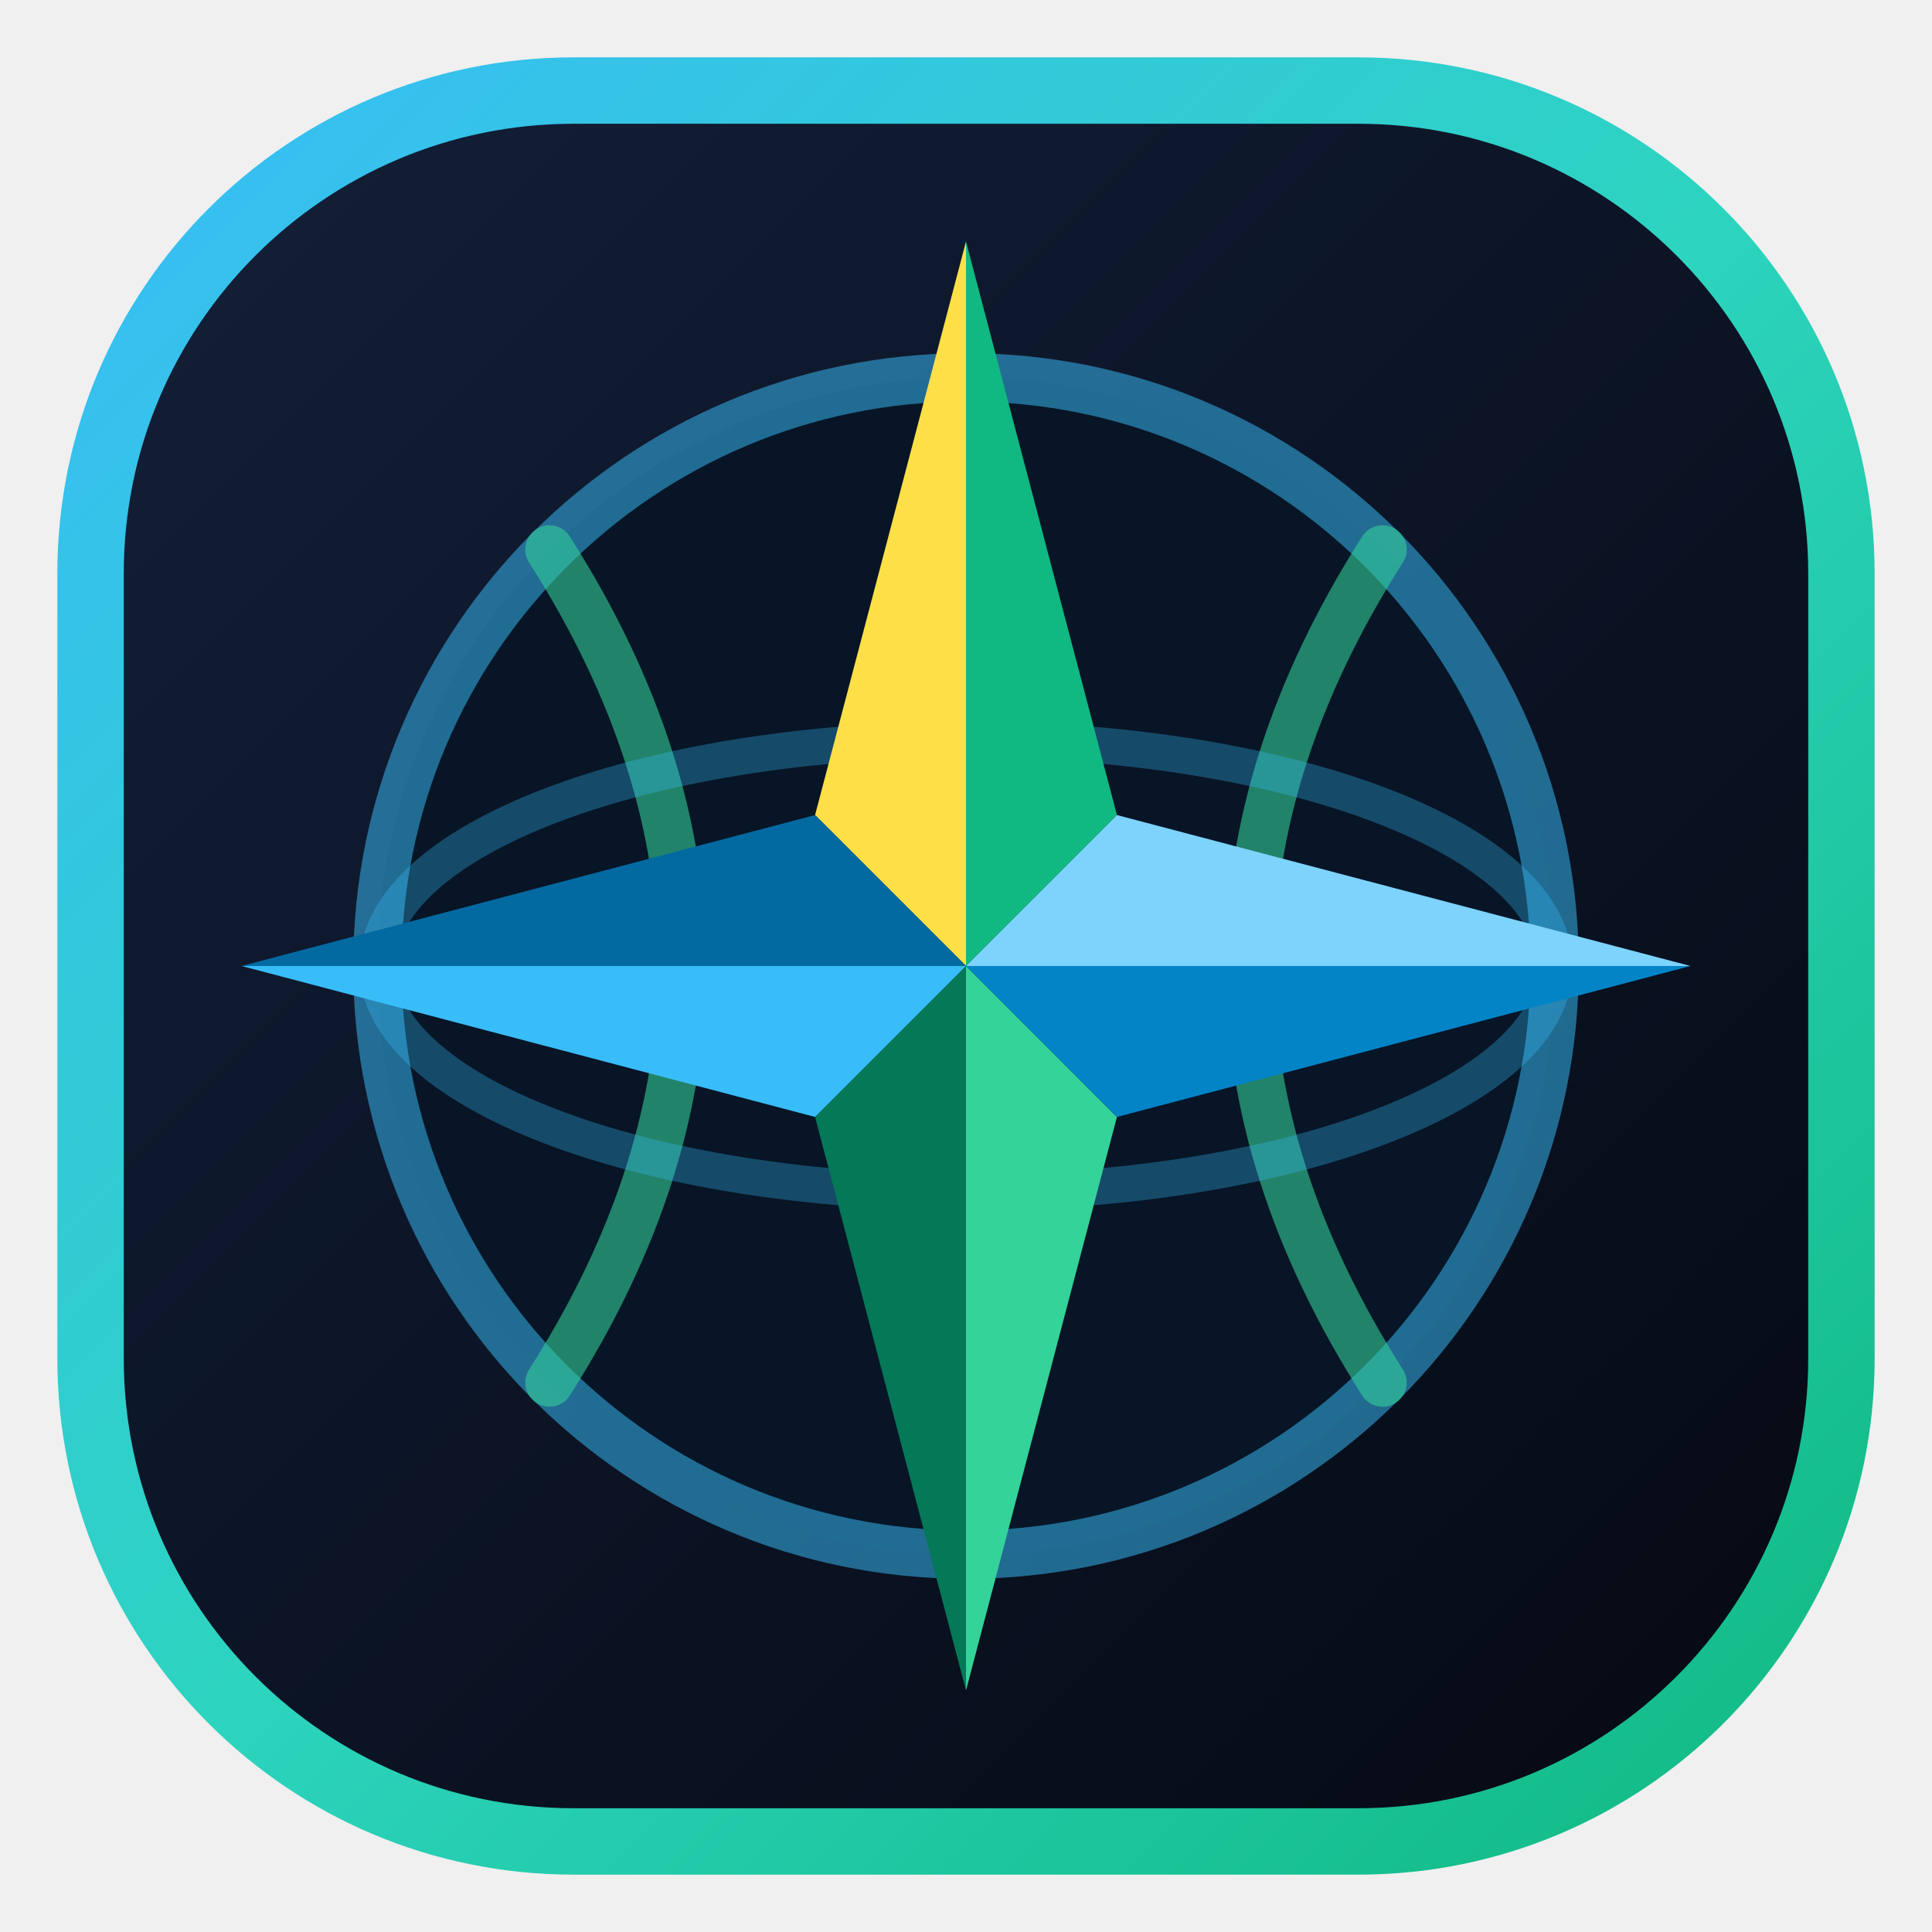
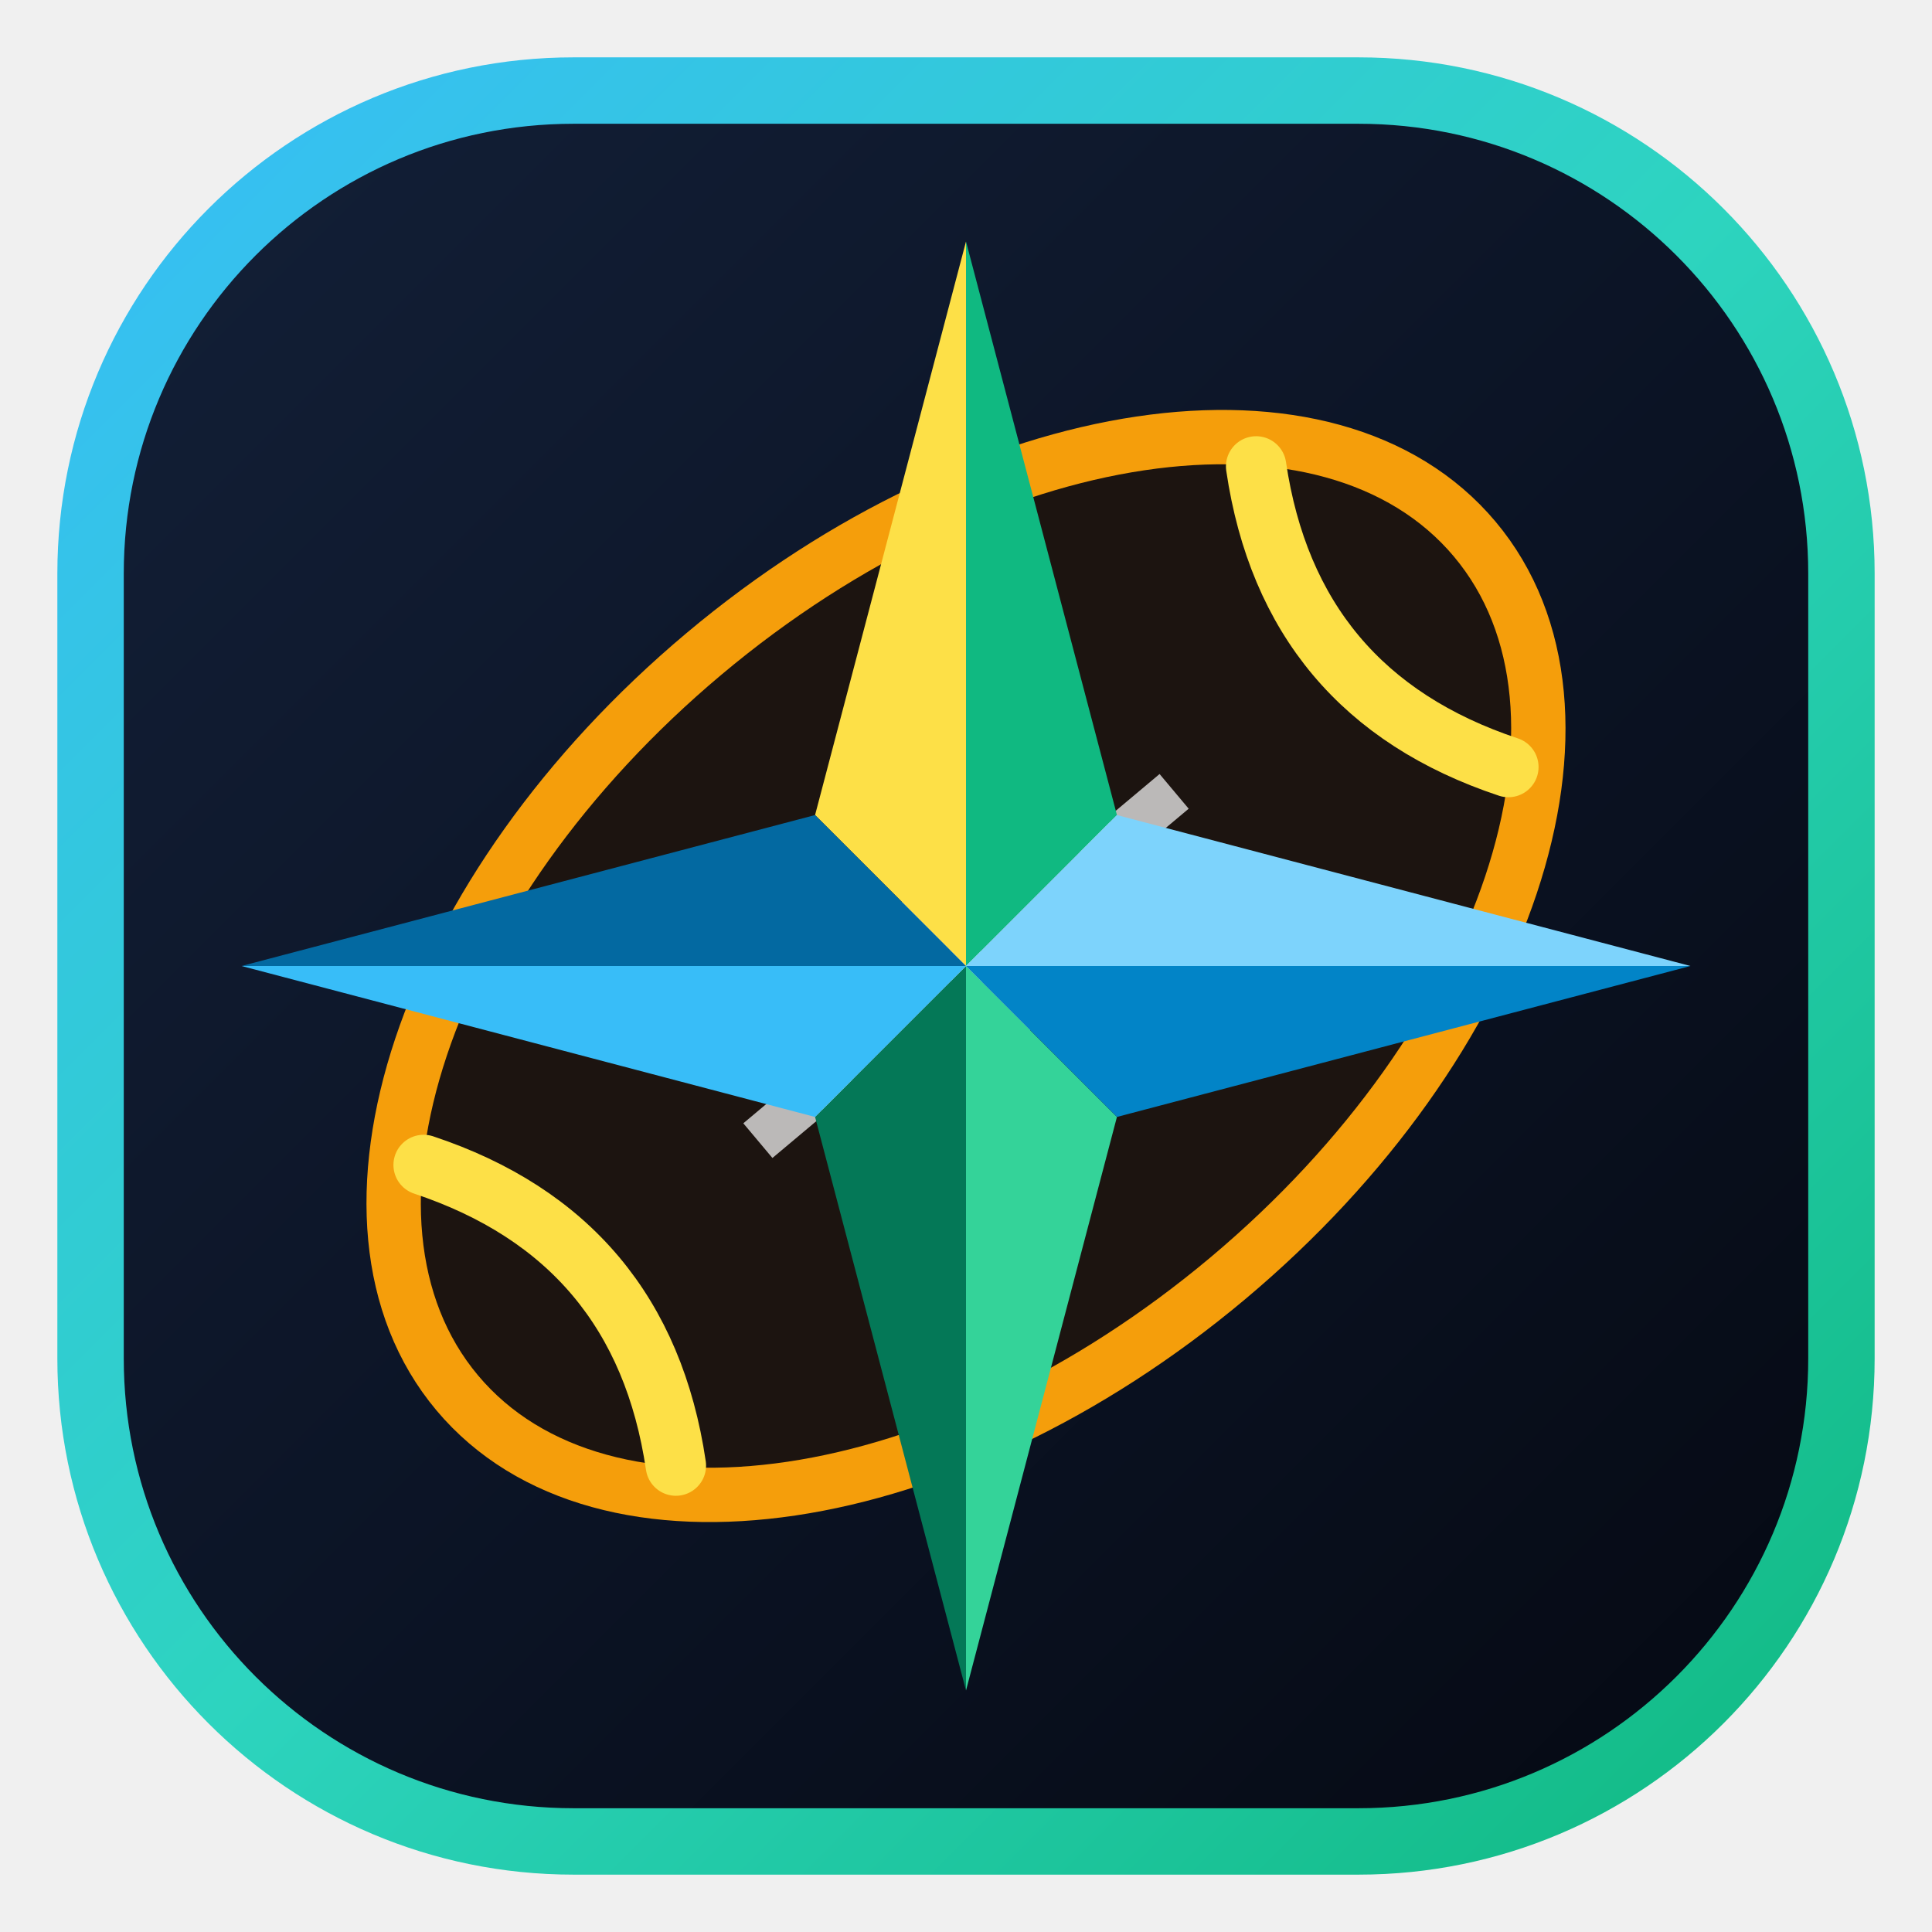
<svg xmlns="http://www.w3.org/2000/svg" width="512" height="512" viewBox="0 0 64 64" fill="none">
  <defs>
    <linearGradient id="bgGrad" x1="0%" y1="0%" x2="100%" y2="100%">
      <stop offset="0%" stop-color="#132038" />
      <stop offset="55%" stop-color="#0b1324" />
      <stop offset="100%" stop-color="#050912" />
    </linearGradient>
    <linearGradient id="rimGrad" x1="0%" y1="0%" x2="100%" y2="100%">
      <stop offset="0%" stop-color="#38bdf8" />
      <stop offset="50%" stop-color="#2dd4bf" />
      <stop offset="100%" stop-color="#10b981" />
    </linearGradient>
  </defs>
  <rect x="3" y="3" width="58" height="58" rx="16" fill="url(#bgGrad)" stroke="url(#rimGrad)" stroke-width="2.2" />
-   <circle cx="32" cy="32" r="19.5" fill="#071526" stroke="#38bdf8" stroke-opacity="0.52" stroke-width="1.6" />
-   <path d="M 18.2 18.2 Q 27 32 18.2 45.8" stroke="#34d399" stroke-opacity="0.58" stroke-width="1.6" stroke-linecap="round" />
-   <path d="M 45.8 18.2 Q 37 32 45.8 45.8" stroke="#34d399" stroke-opacity="0.58" stroke-width="1.6" stroke-linecap="round" />
-   <ellipse cx="32" cy="32" rx="19.5" ry="7.5" stroke="#38bdf8" stroke-opacity="0.32" stroke-width="1.2" />
+   <g transform="rotate(-40 32 32)">
+     <ellipse cx="32" cy="32" rx="22" ry="13.5" fill="#1c1410" stroke="#f59e0b" stroke-width="1.8" />
+     <path d="M 14 25.5 Q 18 32 14 38.5" stroke="#fde047" stroke-width="2" stroke-linecap="round" />
+     <path d="M 50 25.5 Q 46 32 50 38.5" stroke="#fde047" stroke-width="2" stroke-linecap="round" />
+     <line x1="23" y1="32" x2="41" y2="32" stroke="#ffffff" stroke-opacity="0.7" stroke-width="1.5" />
+     <line x1="26" y1="29" x2="26" y2="35" stroke="#ffffff" stroke-opacity="0.7" stroke-width="1.4" />
+     <line x1="32" y1="29" x2="32" y2="35" stroke="#ffffff" stroke-opacity="0.7" stroke-width="1.4" />
+     <line x1="38" y1="29" x2="38" y2="35" stroke="#ffffff" stroke-opacity="0.7" stroke-width="1.4" />
+   </g>
  <polygon points="32,8 32,32 27,27" fill="#fde047" />
  <polygon points="32,8 37,27 32,32" fill="#10b981" />
  <polygon points="32,56 32,32 37,37" fill="#34d399" />
  <polygon points="32,56 27,37 32,32" fill="#047857" />
  <polygon points="56,32 32,32 37,27" fill="#7dd3fc" />
  <polygon points="56,32 37,37 32,32" fill="#0284c7" />
  <polygon points="8,32 32,32 27,37" fill="#38bdf8" />
  <polygon points="8,32 27,27 32,32" fill="#0369a1" />
</svg>
